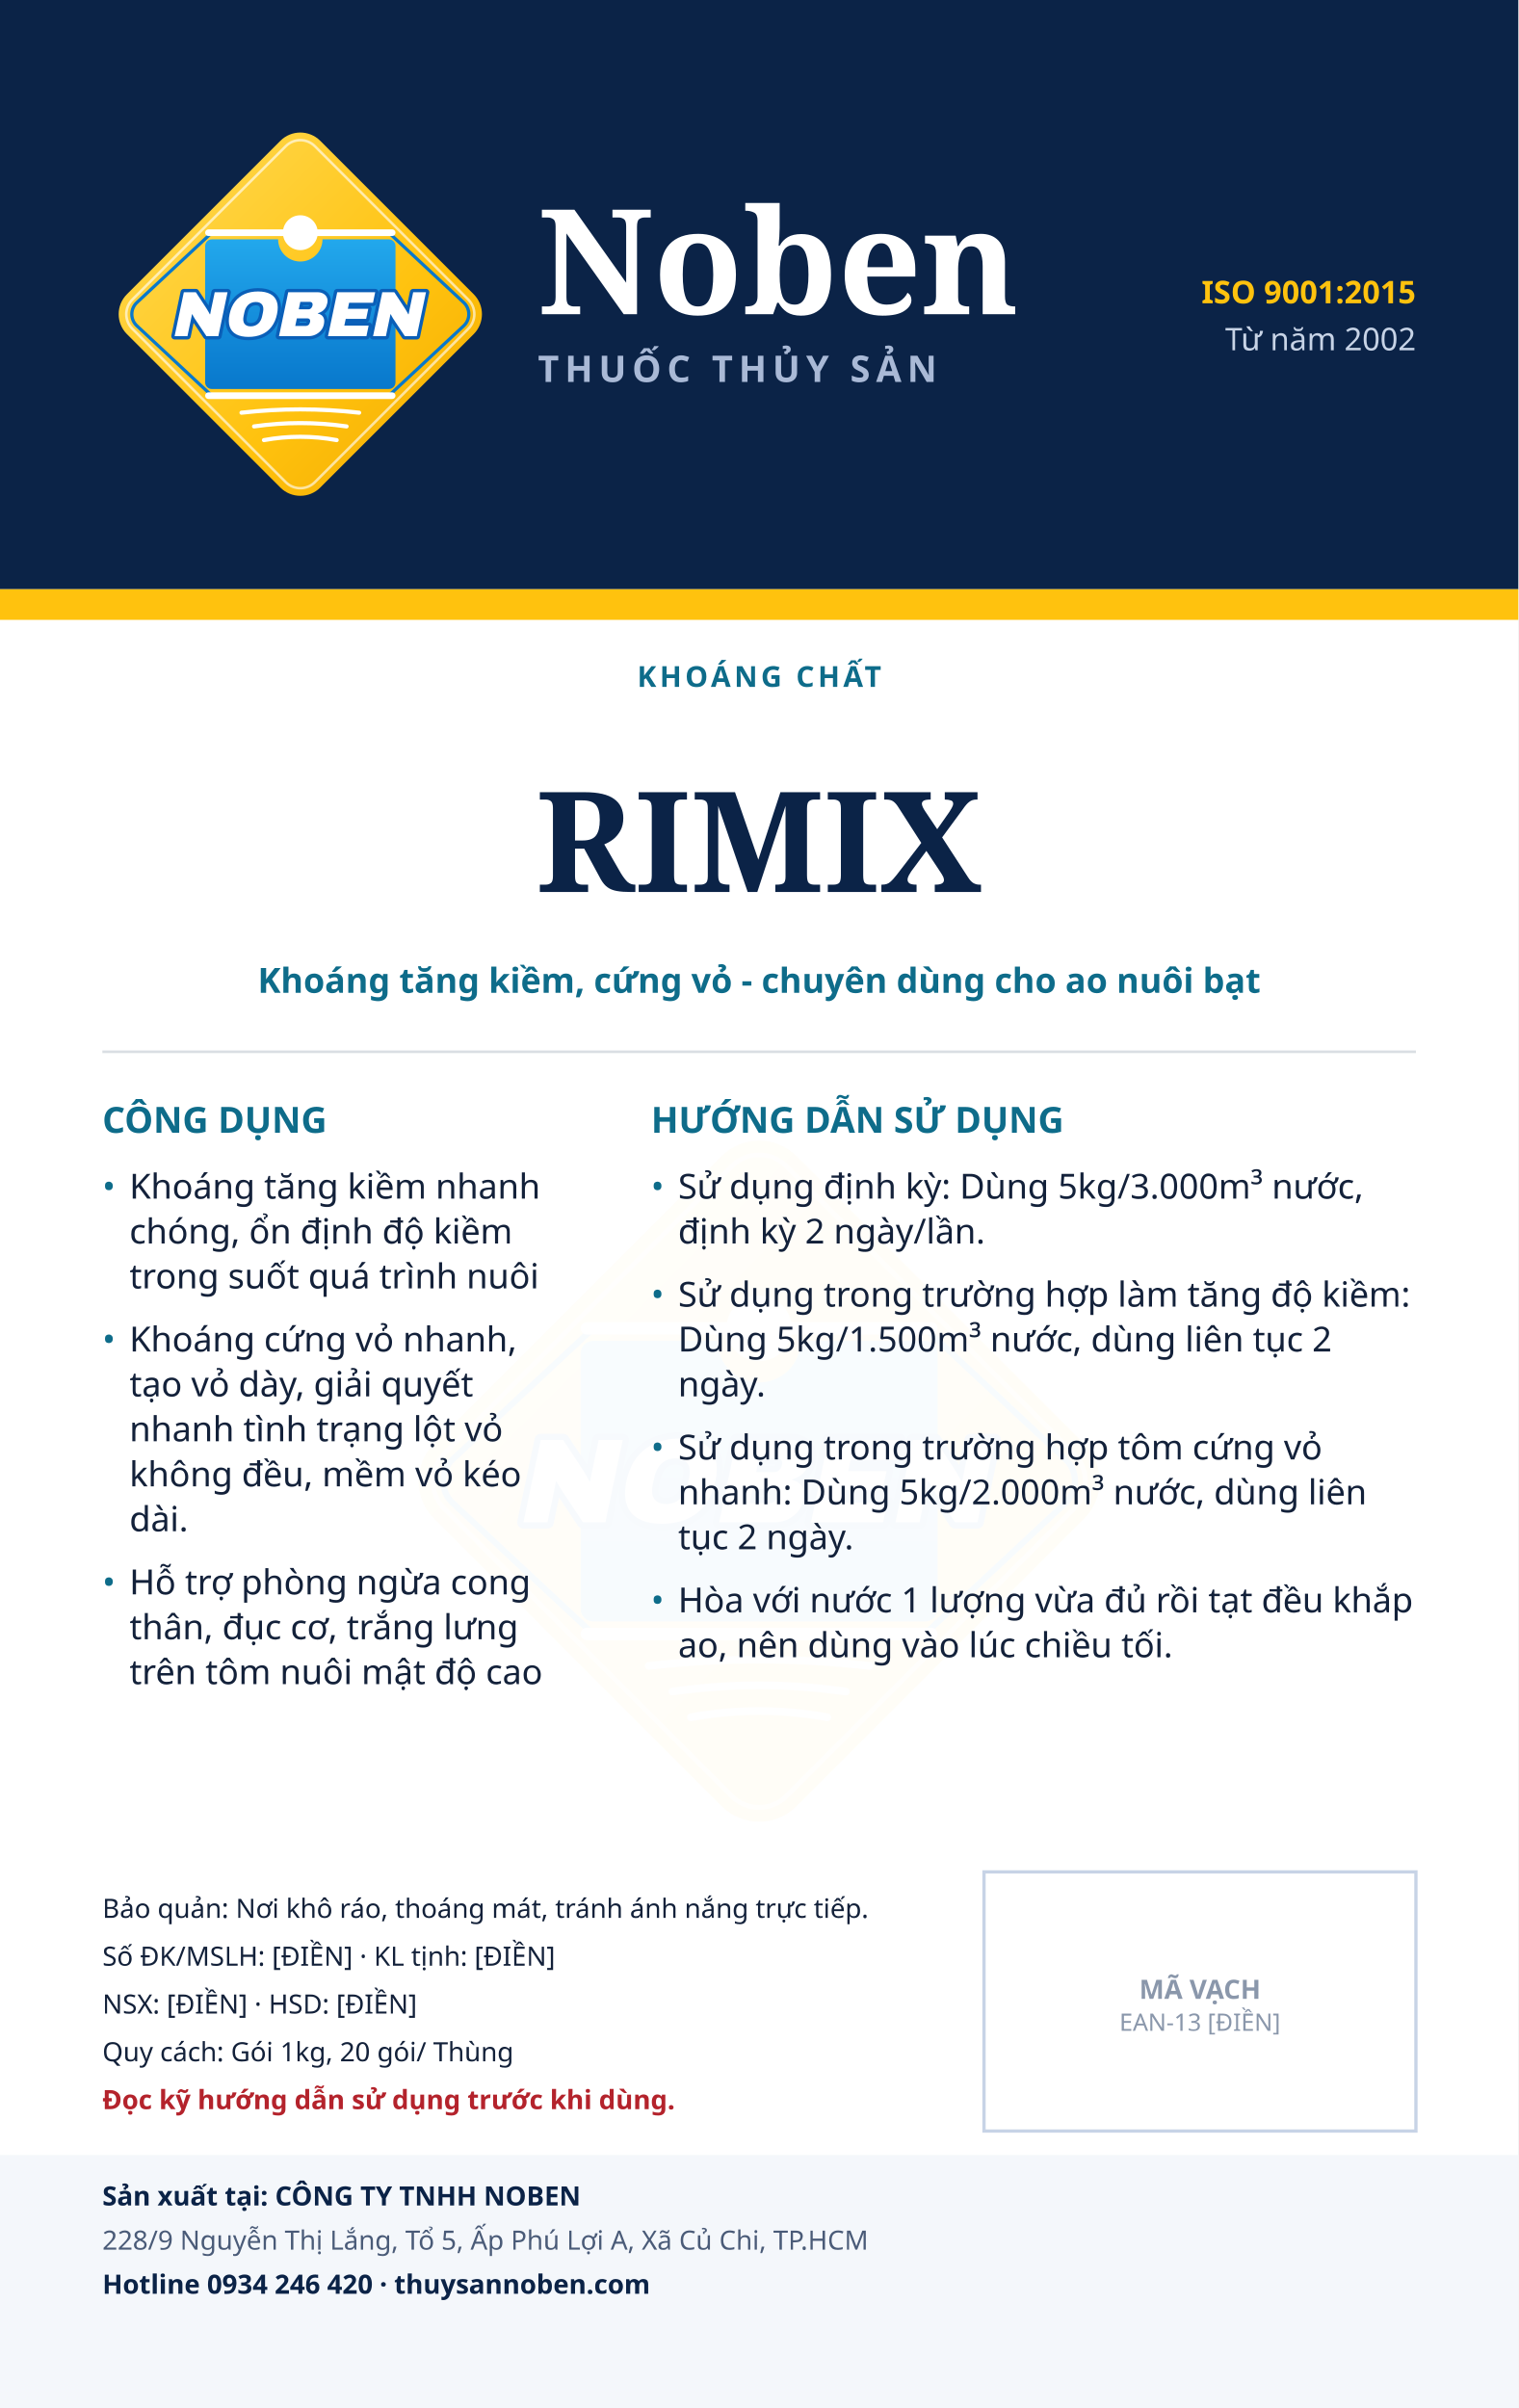
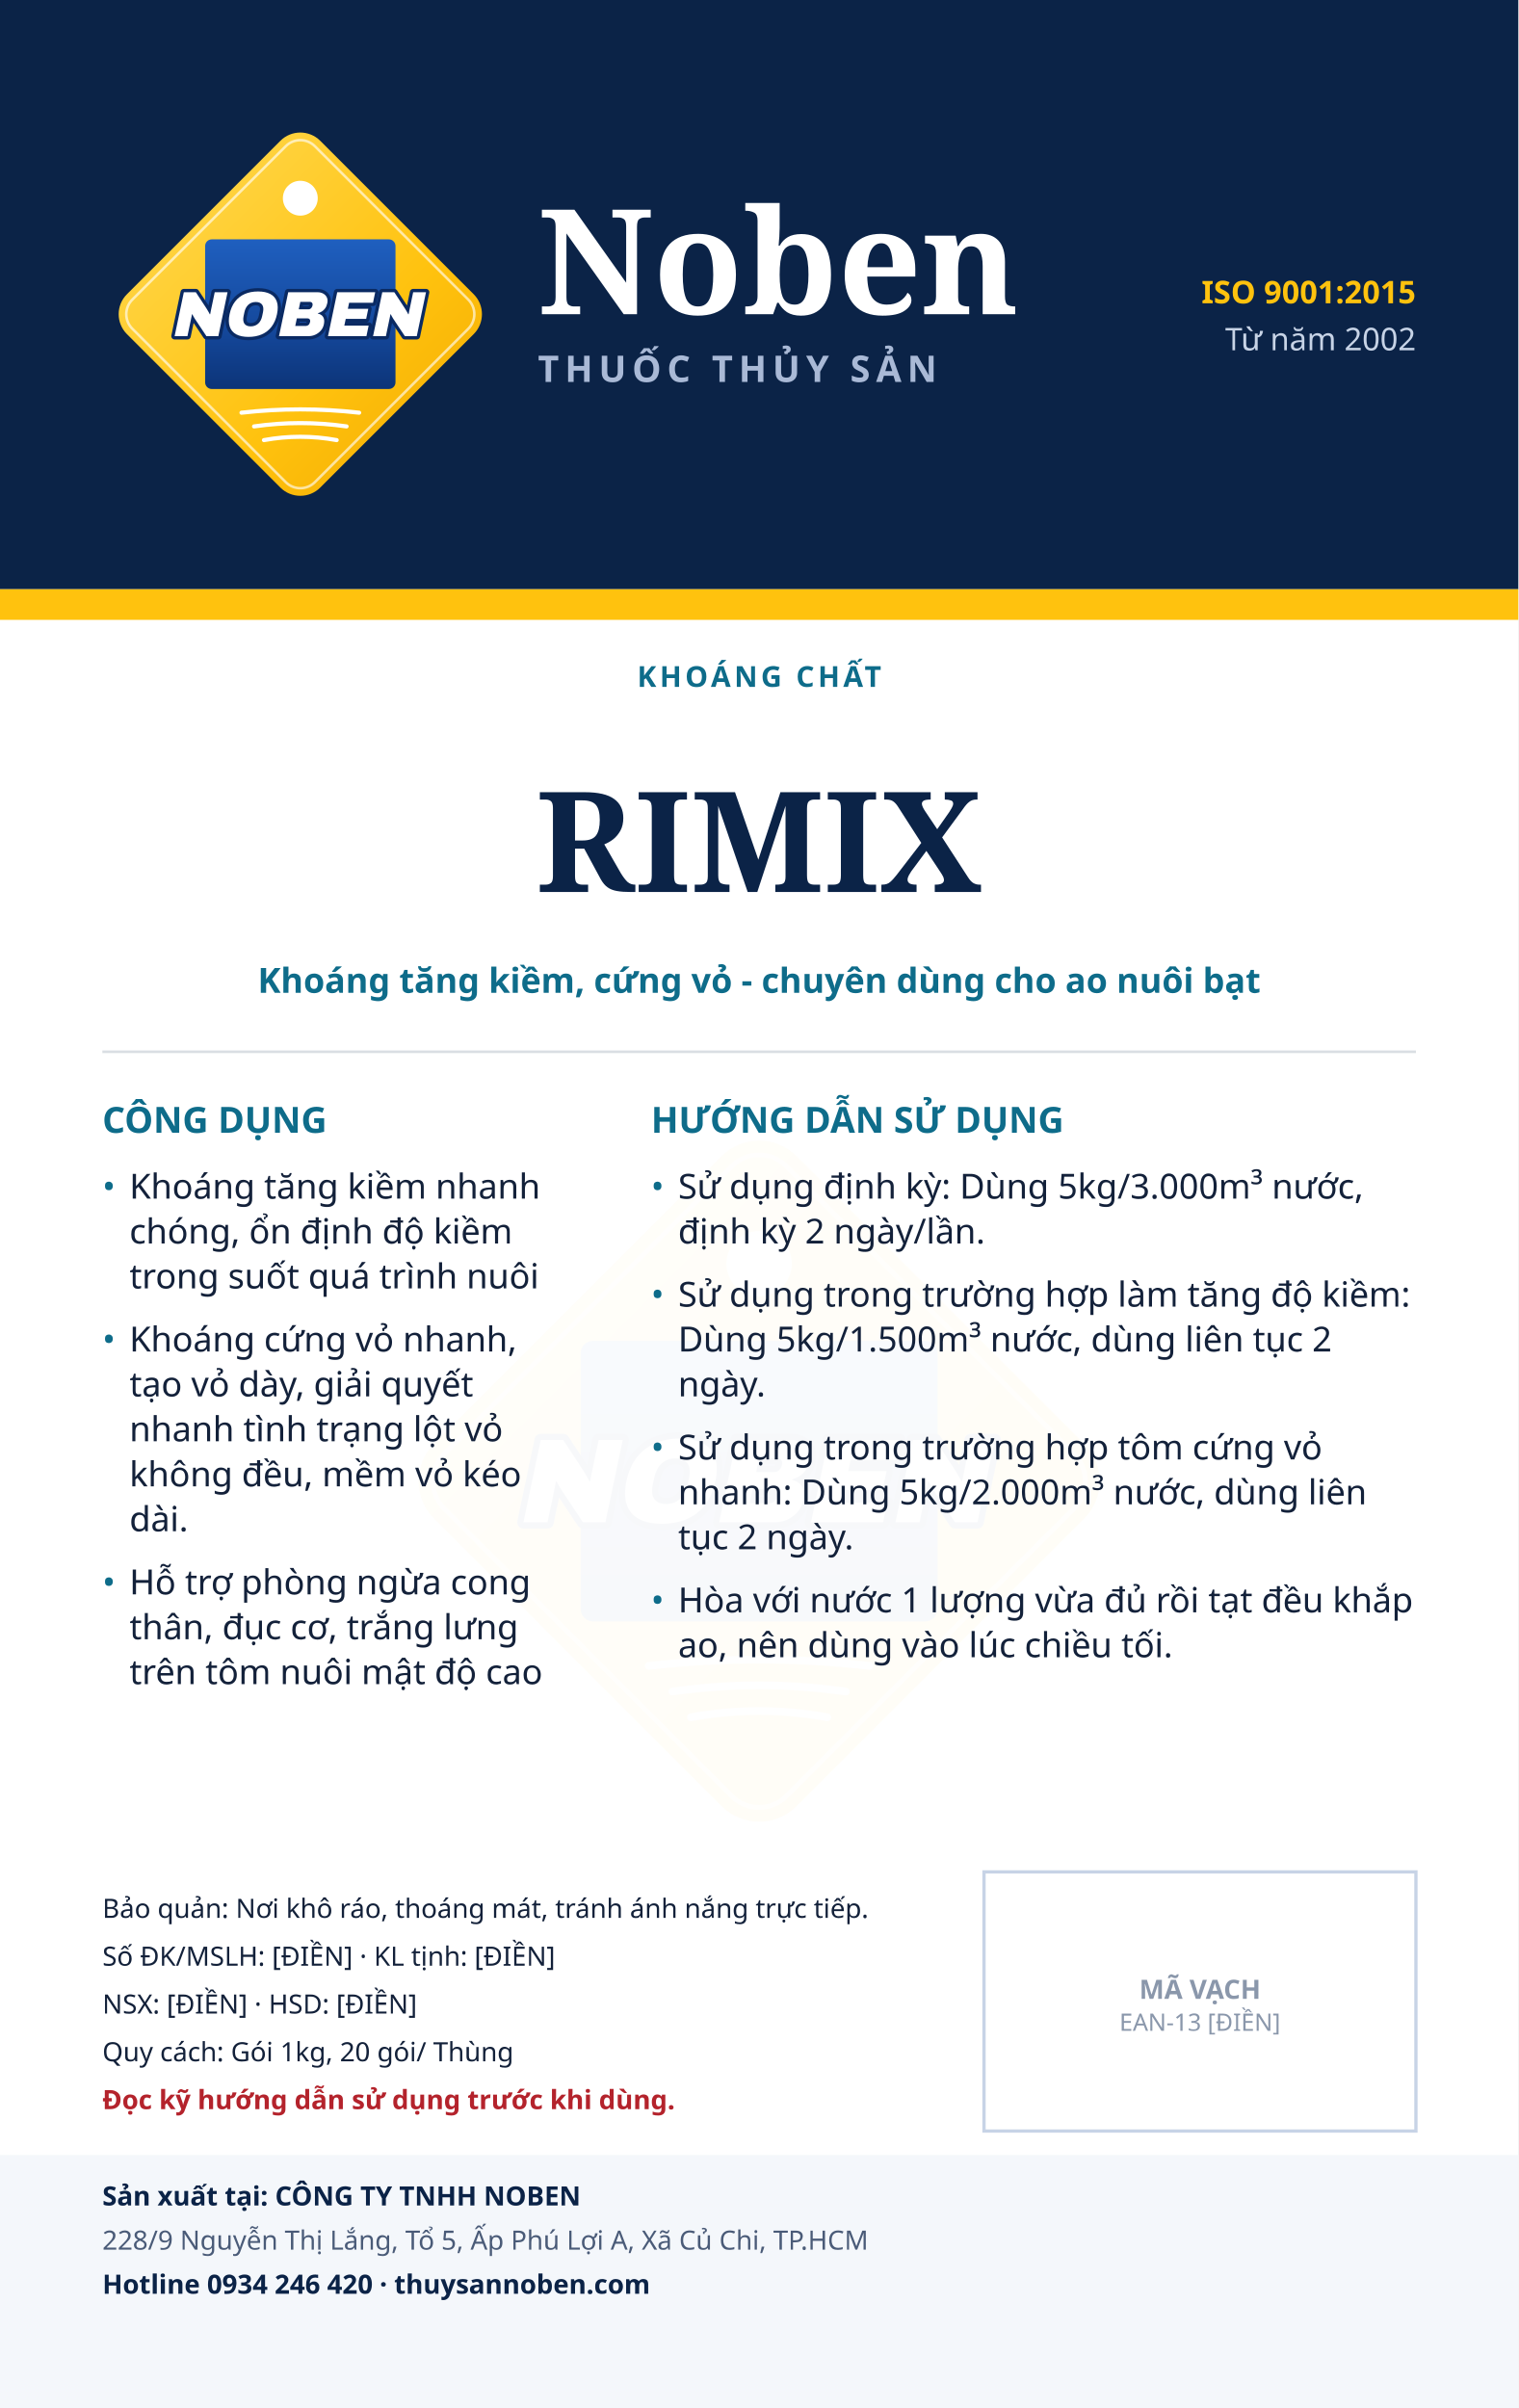
<svg xmlns="http://www.w3.org/2000/svg" xmlns:xlink="http://www.w3.org/1999/xlink" width="116mm" height="183.98mm" viewBox="-3 -3 116 183.98" data-trim="110 177.98" data-tran-le="3" data-an-toan="4.82">
  <defs>
    <clipPath id="nb-trang-giua">
      <rect x="0" y="44.36" width="110" height="117.29" />
    </clipPath>
  </defs>
  <g id="nen">
    <rect x="-3" y="-3" width="116" height="183.98" fill="#ffffff" />
    <rect x="-3" y="161.65" width="116" height="19.33" fill="#f4f7fb" />
    <g opacity="0.035" clip-path="url(#nb-trang-giua)">
      <use href="#nb-mark-art" xlink:href="#nb-mark-art" transform="translate(26.64 81.81) scale(0.11077)" />
    </g>
  </g>
  <g id="dai-thuong-hieu" data-khung="38.09 0 67.09 42.02">
    <rect x="-3" y="-3" width="116" height="45.02" fill="#0b2347" />
    <rect x="-3" y="42.02" width="116" height="2.34" fill="#ffc20e" />
    <text font-family="'Playfair Display ExtraBold', 'Playfair Display', serif" font-weight="800" font-size="11.18" fill="#ffffff" x="38.09" y="21.01">Noben</text>
    <text font-family="'Be Vietnam Pro SemiBold', 'Be Vietnam Pro', sans-serif" font-weight="600" font-size="2.79" fill="#a9b9d6" letter-spacing="0.45" x="38.09" y="26.18">THUỐC THỦY SẢN</text>
    <text font-family="'Be Vietnam Pro SemiBold', 'Be Vietnam Pro', sans-serif" font-weight="600" font-size="2.39" fill="#ffc20e" text-anchor="end" x="105.18" y="20.17">ISO 9001:2015</text>
    <text font-family="'Be Vietnam Pro', sans-serif" font-weight="400" font-size="2.39" fill="#c7d3e6" text-anchor="end" x="105.18" y="23.76">Từ năm 2002</text>
  </g>
  <g id="logo">
    <g transform="translate(4.82 5.88) scale(0.05908)">
      <g id="nb-mark-art">
        <defs>
          <linearGradient id="nb-g" x1="0" y1="0" x2="1" y2="1">
            <stop offset="0" stop-color="#ffdb57" />
            <stop offset=".618" stop-color="#ffc20e" />
            <stop offset="1" stop-color="#f2a900" />
          </linearGradient>
          <linearGradient id="nb-b" x1="0" y1="0" x2="0" y2="1">
-             <stop offset="0" stop-color="#22a8ec" />
-             <stop offset=".618" stop-color="#1289d8" />
-             <stop offset="1" stop-color="#0878cc" />
+             <stop offset="0" stop-color="#1f5fbf" />
+             <stop offset=".618" stop-color="#14479a" />
+             <stop offset="1" stop-color="#0c3478" />
          </linearGradient>
        </defs>
        <path d="M281.79 31.79 L480.21 230.21 A36.47 36.47 0 0 1 480.21 281.79 L281.79 480.21 A36.47 36.47 0 0 1 230.21 480.21 L31.79 281.79 A36.47 36.47 0 0 1 31.79 230.21 L230.21 31.79 A36.47 36.47 0 0 1 281.79 31.79 Z" fill="url(#nb-g)" />
-         <path d="M274.83 38.76 L473.24 237.17 A26.62 26.62 0 0 1 473.24 274.83 L274.83 473.24 A26.62 26.62 0 0 1 237.17 473.24 L38.76 274.83 A26.62 26.62 0 0 1 38.76 237.17 L237.17 38.76 A26.62 26.62 0 0 1 274.83 38.76 Z" fill="none" stroke="#fff" stroke-opacity=".618" stroke-width="3.29" />
-         <path d="M370.48 150.62 L467.36 240.98 A20.53 20.53 0 0 1 467.36 271.02 L370.48 361.38 M141.52 150.62 L44.64 240.98 A20.53 20.53 0 0 0 44.64 271.02 L141.52 361.38" fill="none" stroke="#0878cc" stroke-width="4.18" stroke-linejoin="round" stroke-linecap="round" />
-         <rect x="132.91" y="146.31" width="246.19" height="8.61" rx="4.31" fill="#fff" />
-         <rect x="132.91" y="357.08" width="246.19" height="8.61" rx="4.31" fill="#fff" />
-         <path d="M141.52 159.23 H227.33 A28.67 28.67 0 0 0 284.67 159.23 H370.48 A8.61 8.61 0 0 1 379.09 167.84 V344.16 A8.61 8.61 0 0 1 370.48 352.77 H141.52 A8.61 8.61 0 0 1 132.91 344.16 V167.84 A8.61 8.61 0 0 1 141.52 159.23 Z" fill="url(#nb-b)" />
-         <circle cx="256" cy="150.62" r="22.54" fill="#fff" />
+         <path d="M274.83 38.76 L473.24 237.17 A26.62 26.62 0 0 1 473.24 274.83 L274.83 473.24 A26.62 26.62 0 0 1 237.17 473.24 L38.76 274.83 A26.62 26.62 0 0 1 38.76 237.17 L237.17 38.76 A26.62 26.62 0 0 1 274.83 38.76 Z" fill="none" stroke="#ffffff" stroke-opacity=".618" stroke-width="3.29" />
+         <path d="M141.52 159.23 H370.48 A8.61 8.61 0 0 1 379.09 167.84 V344.16 A8.61 8.61 0 0 1 370.48 352.77 H141.52 A8.61 8.61 0 0 1 132.91 344.16 V167.84 A8.61 8.61 0 0 1 141.52 159.23 Z" fill="url(#nb-b)" />
+         <circle cx="256" cy="106.02" r="22.54" fill="#ffffff" />
        <g transform="translate(93.46 284.39) scale(0.89704)">
-           <g fill="none" stroke="#0a5fb8" stroke-width="9.6" stroke-linejoin="round">
+           <g fill="none" stroke="#0a2a63" stroke-width="9.6" stroke-linejoin="round">
            <path transform="translate(-6.81 0)" d="M6.808 0.0 20.1 -63.296H37.396L52.312 -40.572Q52.947 -39.652 53.96 -37.904Q54.973 -36.156 56.022 -34.362Q57.071 -32.568 57.575 -31.464L58.074 -31.648Q58.523 -34.224 59.054 -36.754Q59.586 -39.284 59.856 -40.572L64.628 -63.296H83.12L69.828 0.0H52.624L35.765 -25.3Q34.587 -27.14 33.802 -28.658Q33.017 -30.176 32.295 -31.556L31.796 -31.372Q31.521 -29.624 31.154 -27.876Q30.787 -26.128 30.613 -25.3L25.3 0.0Z " />
            <path transform="translate(-7.2 0)" d="M113.676 1.104Q102.912 1.104 96.049 -2.576Q89.186 -6.256 86.674 -13.57Q84.162 -20.884 86.422 -31.648Q88.702 -42.504 94.276 -49.772Q99.85 -57.04 108.259 -60.72Q116.668 -64.4 127.432 -64.4Q138.288 -64.4 145.151 -60.72Q152.014 -57.04 154.536 -49.772Q157.058 -42.504 154.778 -31.648Q152.518 -20.884 146.934 -13.57Q141.35 -6.256 132.941 -2.576Q124.532 1.104 113.676 1.104ZM116.864 -14.076Q120.176 -14.076 122.928 -15.134Q125.68 -16.192 127.788 -18.124Q129.896 -20.056 131.294 -22.77Q132.692 -25.484 133.368 -28.704L134.604 -34.592Q135.281 -37.812 135.022 -40.526Q134.764 -43.24 133.468 -45.172Q132.172 -47.104 129.864 -48.162Q127.556 -49.22 124.244 -49.22Q120.932 -49.22 118.18 -48.162Q115.428 -47.104 113.366 -45.172Q111.304 -43.24 109.906 -40.526Q108.509 -37.812 107.832 -34.592L106.596 -28.704Q105.92 -25.484 106.178 -22.77Q106.436 -20.056 107.686 -18.124Q108.936 -16.192 111.244 -15.134Q113.552 -14.076 116.864 -14.076Z " />
            <path transform="translate(-7.59 0)" d="M158.08 0.0 171.372 -63.296H213.508Q218.292 -63.296 221.833 -61.318Q225.373 -59.34 227.031 -55.844Q228.689 -52.348 227.723 -47.748Q226.757 -43.148 224.667 -40.204Q222.577 -37.26 219.827 -35.558Q217.078 -33.856 214.052 -33.028L213.975 -32.66Q217.132 -31.924 219.469 -30.13Q221.807 -28.336 222.786 -25.116Q223.766 -21.896 222.704 -16.836Q221.641 -11.776 218.365 -8.004Q215.089 -4.232 210.504 -2.116Q205.92 0.0 200.768 0.0ZM181.503 -14.72H196.959Q199.075 -14.72 200.672 -16.192Q202.269 -17.664 202.888 -20.608Q203.177 -21.988 202.821 -23.138Q202.464 -24.288 201.542 -24.932Q200.619 -25.576 199.239 -25.576H183.783ZM186.526 -38.64H200.51Q201.982 -38.64 203.139 -39.33Q204.296 -40.02 205.165 -41.308Q206.033 -42.596 206.439 -44.528Q206.864 -46.552 205.783 -47.978Q204.703 -49.404 202.771 -49.404H188.787Z " />
            <path transform="translate(-7.8 0)" d="M228.932 0.0 242.224 -63.296H296.964L293.776 -48.116H259.368L257.533 -39.376H286.973L283.92 -24.84H254.48L252.452 -15.18H287.504L284.316 0.0Z " />
            <path transform="translate(-8 0)" d="M294.08 0.0 307.372 -63.296H324.668L339.584 -40.572Q340.219 -39.652 341.232 -37.904Q342.245 -36.156 343.294 -34.362Q344.343 -32.568 344.847 -31.464L345.346 -31.648Q345.795 -34.224 346.326 -36.754Q346.858 -39.284 347.128 -40.572L351.9 -63.296H370.392L357.1 0.0H339.896L323.037 -25.3Q321.859 -27.14 321.074 -28.658Q320.289 -30.176 319.567 -31.556L319.068 -31.372Q318.793 -29.624 318.426 -27.876Q318.059 -26.128 317.885 -25.3L312.572 0.0Z" />
          </g>
-           <g fill="#fff">
+           <g fill="#ffffff">
            <path transform="translate(-6.81 0)" d="M6.808 0.0 20.1 -63.296H37.396L52.312 -40.572Q52.947 -39.652 53.96 -37.904Q54.973 -36.156 56.022 -34.362Q57.071 -32.568 57.575 -31.464L58.074 -31.648Q58.523 -34.224 59.054 -36.754Q59.586 -39.284 59.856 -40.572L64.628 -63.296H83.12L69.828 0.0H52.624L35.765 -25.3Q34.587 -27.14 33.802 -28.658Q33.017 -30.176 32.295 -31.556L31.796 -31.372Q31.521 -29.624 31.154 -27.876Q30.787 -26.128 30.613 -25.3L25.3 0.0Z " />
            <path transform="translate(-7.2 0)" d="M113.676 1.104Q102.912 1.104 96.049 -2.576Q89.186 -6.256 86.674 -13.57Q84.162 -20.884 86.422 -31.648Q88.702 -42.504 94.276 -49.772Q99.85 -57.04 108.259 -60.72Q116.668 -64.4 127.432 -64.4Q138.288 -64.4 145.151 -60.72Q152.014 -57.04 154.536 -49.772Q157.058 -42.504 154.778 -31.648Q152.518 -20.884 146.934 -13.57Q141.35 -6.256 132.941 -2.576Q124.532 1.104 113.676 1.104ZM116.864 -14.076Q120.176 -14.076 122.928 -15.134Q125.68 -16.192 127.788 -18.124Q129.896 -20.056 131.294 -22.77Q132.692 -25.484 133.368 -28.704L134.604 -34.592Q135.281 -37.812 135.022 -40.526Q134.764 -43.24 133.468 -45.172Q132.172 -47.104 129.864 -48.162Q127.556 -49.22 124.244 -49.22Q120.932 -49.22 118.18 -48.162Q115.428 -47.104 113.366 -45.172Q111.304 -43.24 109.906 -40.526Q108.509 -37.812 107.832 -34.592L106.596 -28.704Q105.92 -25.484 106.178 -22.77Q106.436 -20.056 107.686 -18.124Q108.936 -16.192 111.244 -15.134Q113.552 -14.076 116.864 -14.076Z " />
            <path transform="translate(-7.59 0)" d="M158.08 0.0 171.372 -63.296H213.508Q218.292 -63.296 221.833 -61.318Q225.373 -59.34 227.031 -55.844Q228.689 -52.348 227.723 -47.748Q226.757 -43.148 224.667 -40.204Q222.577 -37.26 219.827 -35.558Q217.078 -33.856 214.052 -33.028L213.975 -32.66Q217.132 -31.924 219.469 -30.13Q221.807 -28.336 222.786 -25.116Q223.766 -21.896 222.704 -16.836Q221.641 -11.776 218.365 -8.004Q215.089 -4.232 210.504 -2.116Q205.92 0.0 200.768 0.0ZM181.503 -14.72H196.959Q199.075 -14.72 200.672 -16.192Q202.269 -17.664 202.888 -20.608Q203.177 -21.988 202.821 -23.138Q202.464 -24.288 201.542 -24.932Q200.619 -25.576 199.239 -25.576H183.783ZM186.526 -38.64H200.51Q201.982 -38.64 203.139 -39.33Q204.296 -40.02 205.165 -41.308Q206.033 -42.596 206.439 -44.528Q206.864 -46.552 205.783 -47.978Q204.703 -49.404 202.771 -49.404H188.787Z " />
            <path transform="translate(-7.8 0)" d="M228.932 0.0 242.224 -63.296H296.964L293.776 -48.116H259.368L257.533 -39.376H286.973L283.92 -24.84H254.48L252.452 -15.18H287.504L284.316 0.0Z " />
            <path transform="translate(-8 0)" d="M294.08 0.0 307.372 -63.296H324.668L339.584 -40.572Q340.219 -39.652 341.232 -37.904Q342.245 -36.156 343.294 -34.362Q344.343 -32.568 344.847 -31.464L345.346 -31.648Q345.795 -34.224 346.326 -36.754Q346.858 -39.284 347.128 -40.572L351.9 -63.296H370.392L357.1 0.0H339.896L323.037 -25.3Q321.859 -27.14 321.074 -28.658Q320.289 -30.176 319.567 -31.556L319.068 -31.372Q318.793 -29.624 318.426 -27.876Q318.059 -26.128 317.885 -25.3L312.572 0.0Z" />
          </g>
        </g>
-         <path d="M179.92 383.41 Q256 374.8 332.08 383.41 M196.19 401.13 Q256 392.52 315.81 401.13 M208.98 418.85 Q256 410.24 303.02 418.85" fill="none" stroke="#fff" stroke-width="5.32" stroke-linecap="round" />
+         <path d="M179.92 383.41 Q256 374.8 332.08 383.41 M196.19 401.13 Q256 392.52 315.81 401.13 M208.98 418.85 Q256 410.24 303.02 418.85" fill="none" stroke="#ffffff" stroke-width="5.32" stroke-linecap="round" />
      </g>
    </g>
  </g>
  <g id="ten-san-pham" data-khung="4.82 44.36 100.36 35.96">
    <text font-family="'Be Vietnam Pro SemiBold', 'Be Vietnam Pro', sans-serif" font-weight="600" font-size="2.2" fill="#0e6c8a" text-anchor="middle" letter-spacing="0.26">
      <tspan x="55" y="49.48">KHOÁNG CHẤT</tspan>
    </text>
    <text font-family="'Playfair Display ExtraBold', 'Playfair Display', serif" font-weight="800" font-size="10.68" fill="#0b2347" text-anchor="middle">
      <tspan x="55" y="65.15">RIMIX</tspan>
    </text>
    <text font-family="'Be Vietnam Pro SemiBold', 'Be Vietnam Pro', sans-serif" font-weight="600" font-size="2.64" fill="#0e6c8a" text-anchor="middle">
      <tspan x="55" y="72.85">Khoáng tăng kiềm, cứng vỏ - chuyên dùng cho ao nuôi bạt</tspan>
    </text>
  </g>
  <g id="cong-dung" data-khung="4.82 80.32 36.12 46.06">
    <line x1="4.82" y1="77.36" x2="105.18" y2="77.36" stroke="#0b2347" stroke-opacity="0.15" stroke-width="0.2" />
    <text font-family="'Be Vietnam Pro SemiBold', 'Be Vietnam Pro', sans-serif" font-weight="600" font-size="2.75" fill="#0e6c8a">
      <tspan x="4.82" y="83.55">CÔNG DỤNG</tspan>
    </text>
    <text font-family="'Be Vietnam Pro', sans-serif" font-weight="400" font-size="2.64" fill="#0e6c8a" x="4.82" y="88.58">•</text>
    <text font-family="'Be Vietnam Pro', sans-serif" font-weight="400" font-size="2.64" fill="#13213a">
      <tspan x="6.89" y="88.58">Khoáng tăng kiềm nhanh</tspan>
      <tspan x="6.89" y="92.01">chóng, ổn định độ kiềm</tspan>
      <tspan x="6.89" y="95.44">trong suốt quá trình nuôi</tspan>
    </text>
    <text font-family="'Be Vietnam Pro', sans-serif" font-weight="400" font-size="2.64" fill="#0e6c8a" x="4.82" y="100.26">•</text>
    <text font-family="'Be Vietnam Pro', sans-serif" font-weight="400" font-size="2.64" fill="#13213a">
      <tspan x="6.89" y="100.26">Khoáng cứng vỏ nhanh,</tspan>
      <tspan x="6.89" y="103.69">tạo vỏ dày, giải quyết</tspan>
      <tspan x="6.89" y="107.12">nhanh tình trạng lột vỏ</tspan>
      <tspan x="6.89" y="110.56">không đều, mềm vỏ kéo</tspan>
      <tspan x="6.89" y="113.99">dài.</tspan>
    </text>
    <text font-family="'Be Vietnam Pro', sans-serif" font-weight="400" font-size="2.64" fill="#0e6c8a" x="4.82" y="118.81">•</text>
    <text font-family="'Be Vietnam Pro', sans-serif" font-weight="400" font-size="2.64" fill="#13213a">
      <tspan x="6.89" y="118.81">Hỗ trợ phòng ngừa cong</tspan>
      <tspan x="6.89" y="122.24">thân, đục cơ, trắng lưng</tspan>
      <tspan x="6.89" y="125.67">trên tôm nuôi mật độ cao</tspan>
    </text>
  </g>
  <g id="huong-dan" data-khung="46.74 80.32 58.44 44.02">
    <text font-family="'Be Vietnam Pro SemiBold', 'Be Vietnam Pro', sans-serif" font-weight="600" font-size="2.75" fill="#0e6c8a">
      <tspan x="46.74" y="83.55">HƯỚNG DẪN SỬ DỤNG</tspan>
    </text>
    <text font-family="'Be Vietnam Pro', sans-serif" font-weight="400" font-size="2.64" fill="#0e6c8a" x="46.74" y="88.58">•</text>
    <text font-family="'Be Vietnam Pro', sans-serif" font-weight="400" font-size="2.64" fill="#13213a">
      <tspan x="48.81" y="88.58">Sử dụng định kỳ: Dùng 5kg/3.000m³ nước,</tspan>
      <tspan x="48.81" y="92.01">định kỳ 2 ngày/lần.</tspan>
    </text>
    <text font-family="'Be Vietnam Pro', sans-serif" font-weight="400" font-size="2.64" fill="#0e6c8a" x="46.74" y="96.83">•</text>
    <text font-family="'Be Vietnam Pro', sans-serif" font-weight="400" font-size="2.64" fill="#13213a">
      <tspan x="48.81" y="96.83">Sử dụng trong trường hợp làm tăng độ kiềm:</tspan>
      <tspan x="48.81" y="100.26">Dùng 5kg/1.500m³ nước, dùng liên tục 2</tspan>
      <tspan x="48.81" y="103.69">ngày.</tspan>
    </text>
    <text font-family="'Be Vietnam Pro', sans-serif" font-weight="400" font-size="2.64" fill="#0e6c8a" x="46.74" y="108.51">•</text>
    <text font-family="'Be Vietnam Pro', sans-serif" font-weight="400" font-size="2.64" fill="#13213a">
      <tspan x="48.81" y="108.51">Sử dụng trong trường hợp tôm cứng vỏ</tspan>
      <tspan x="48.81" y="111.94">nhanh: Dùng 5kg/2.000m³ nước, dùng liên</tspan>
      <tspan x="48.81" y="115.37">tục 2 ngày.</tspan>
    </text>
    <text font-family="'Be Vietnam Pro', sans-serif" font-weight="400" font-size="2.64" fill="#0e6c8a" x="46.74" y="120.19">•</text>
    <text font-family="'Be Vietnam Pro', sans-serif" font-weight="400" font-size="2.64" fill="#13213a">
      <tspan x="48.81" y="120.19">Hòa với nước 1 lượng vừa đủ rồi tạt đều khắp</tspan>
      <tspan x="48.81" y="123.62">ao, nên dùng vào lúc chiều tối.</tspan>
    </text>
  </g>
  <g id="thanh-phan">
</g>
  <g id="phap-ly" data-khung="4.82 140.02 100.36 33.14">
    <text font-family="'Be Vietnam Pro', sans-serif" font-weight="400" font-size="2.03" fill="#13213a">
      <tspan x="4.82" y="143.53">Bảo quản: Nơi khô ráo, thoáng mát, tránh ánh nắng trực tiếp.</tspan>
    </text>
    <text font-family="'Be Vietnam Pro', sans-serif" font-weight="400" font-size="2.03" fill="#13213a">
      <tspan x="4.82" y="147.19">Số ĐK/MSLH: [ĐIỀN] · KL tịnh: [ĐIỀN]</tspan>
    </text>
    <text font-family="'Be Vietnam Pro', sans-serif" font-weight="400" font-size="2.03" fill="#13213a">
      <tspan x="4.82" y="150.84">NSX: [ĐIỀN] · HSD: [ĐIỀN]</tspan>
    </text>
    <text font-family="'Be Vietnam Pro', sans-serif" font-weight="400" font-size="2.03" fill="#13213a">
      <tspan x="4.82" y="154.49">Quy cách: Gói 1kg, 20 gói/ Thùng</tspan>
    </text>
    <text font-family="'Be Vietnam Pro SemiBold', 'Be Vietnam Pro', sans-serif" font-weight="600" font-size="2.03" fill="#b4232c">
      <tspan x="4.82" y="158.15">Đọc kỹ hướng dẫn sử dụng trước khi dùng.</tspan>
    </text>
    <text font-family="'Be Vietnam Pro SemiBold', 'Be Vietnam Pro', sans-serif" font-weight="600" font-size="2.03" fill="#0b2347">
      <tspan x="4.82" y="165.51">Sản xuất tại: CÔNG TY TNHH NOBEN</tspan>
    </text>
    <text font-family="'Be Vietnam Pro', sans-serif" font-weight="400" font-size="2.03" fill="#4a5b78">
      <tspan x="4.82" y="168.88">228/9 Nguyễn Thị Lắng, Tổ 5, Ấp Phú Lợi A, Xã Củ Chi, TP.HCM</tspan>
    </text>
    <text font-family="'Be Vietnam Pro SemiBold', 'Be Vietnam Pro', sans-serif" font-weight="600" font-size="2.03" fill="#0b2347">
      <tspan x="4.82" y="172.25">Hotline 0934 246 420 · thuysannoben.com</tspan>
    </text>
  </g>
  <g id="ma-vach" data-khung="72.18 140.02 33 19.8">
    <rect x="72.18" y="140.02" width="33" height="19.8" fill="#ffffff" stroke="#c7d3e6" stroke-width="0.25" />
    <text font-family="'Be Vietnam Pro SemiBold', 'Be Vietnam Pro', sans-serif" font-weight="600" font-size="2.03" fill="#8a97ab" text-anchor="middle" x="88.68" y="149.72">MÃ VẠCH</text>
    <text font-family="'Be Vietnam Pro', sans-serif" font-weight="400" font-size="1.83" fill="#8a97ab" text-anchor="middle" x="88.68" y="152.16">EAN-13 [ĐIỀN]</text>
  </g>
  <g id="vung-an-toan" display="none">
    <rect x="-3" y="-3" width="116" height="183.98" fill="none" stroke="#e6007e" stroke-width="0.2" />
    <rect x="0" y="0" width="110" height="177.98" fill="none" stroke="#00a0e9" stroke-width="0.25" />
    <rect x="4.82" y="4.82" width="100.36" height="168.34" fill="none" stroke="#2fb34a" stroke-width="0.2" stroke-dasharray="1 1" />
    <line x1="0" y1="110" x2="110" y2="110" stroke="#ffc20e" stroke-width="0.2" stroke-dasharray="2 1" />
  </g>
</svg>
